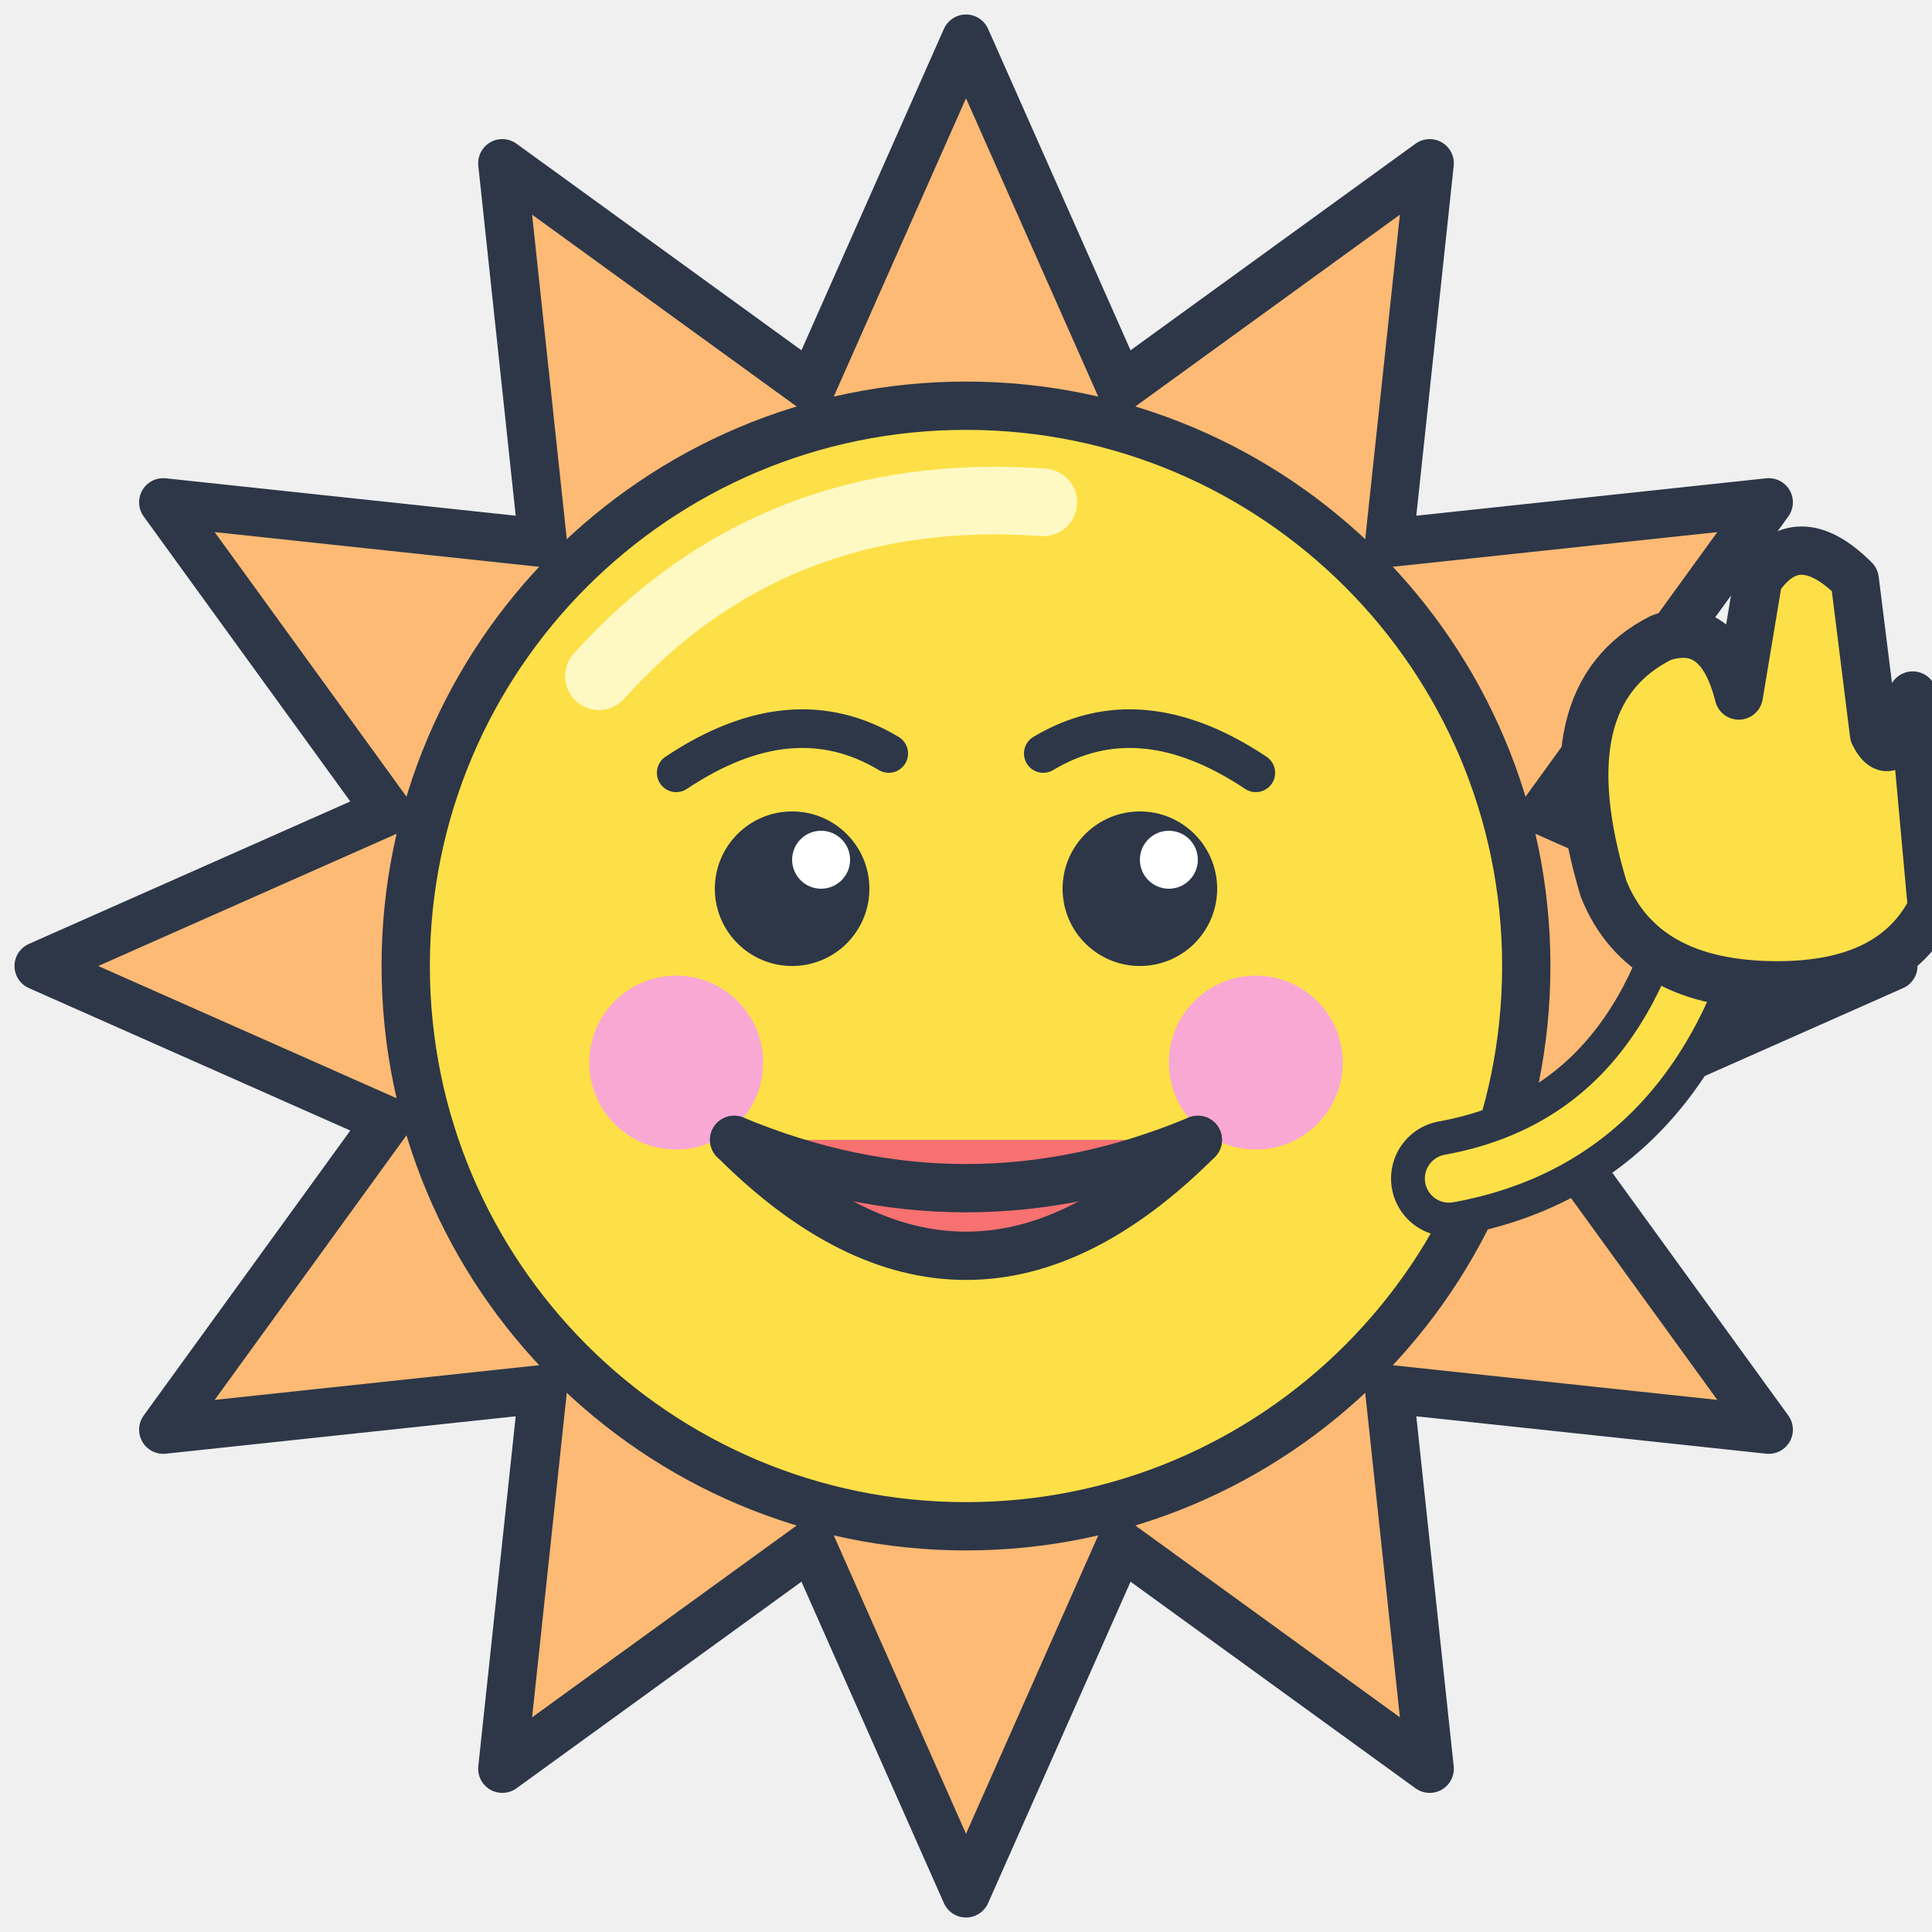
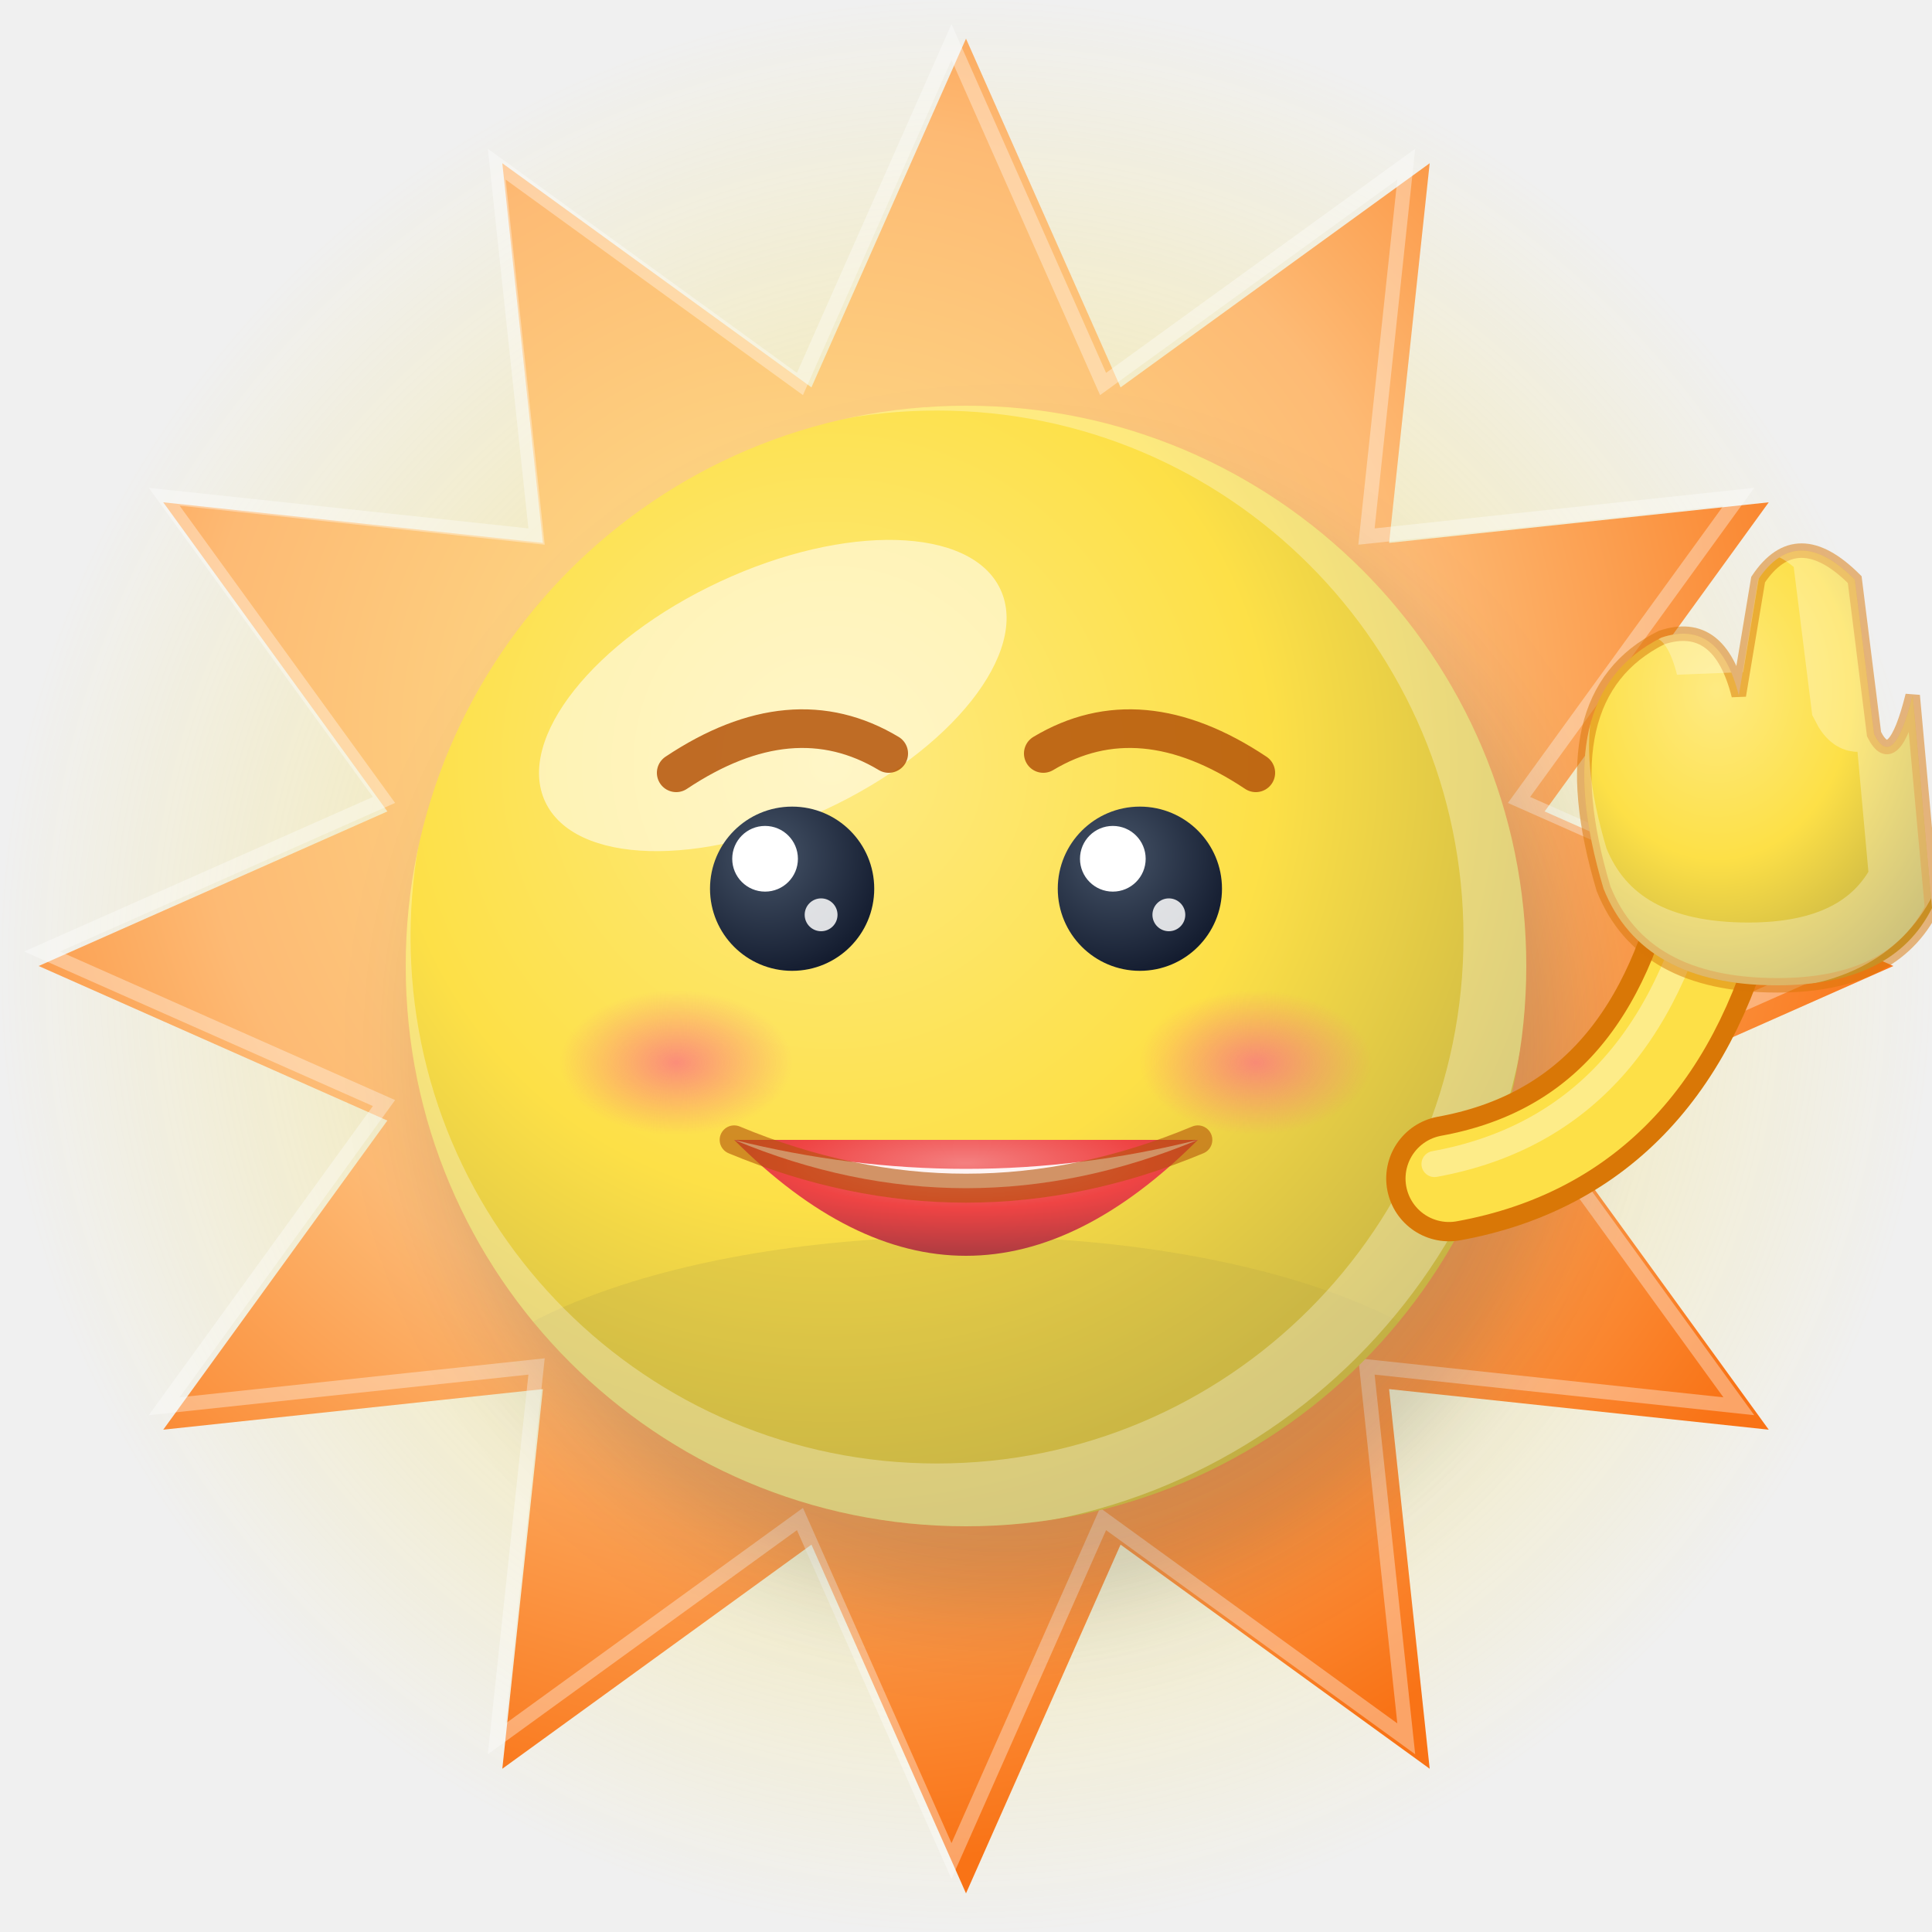
- <svg xmlns="http://www.w3.org/2000/svg" viewBox="0 0 200 200" role="img" aria-labelledby="t">
-   <g stroke="#2D3748" stroke-width="5" stroke-linejoin="round" stroke-linecap="round">
-     <path d="M100 4L116 40.1L148 16.9L143.8 56.2L183.1 52L159.9 84L196 100L159.9 116L183.1 148L143.8 143.8L148 183.1L116 159.9L100 196L84 159.9L52 183.1L56.2 143.8L16.9 148L40.1 116L4 100L40.1 84L16.9 52L56.2 56.2L52 16.9L84 40.1Z" fill="#FDBA74" />
-     <circle cx="100" cy="100" r="58" fill="#FDE047" />
-     <path d="M62 70Q80 50 108 52" fill="none" stroke="#FEF9C3" stroke-width="7" />
-     <circle cx="70" cy="110" r="9" fill="#F9A8D4" stroke="none" />
-     <circle cx="130" cy="110" r="9" fill="#F9A8D4" stroke="none" />
-     <path d="M76 118Q100 142 124 118" fill="#F87171" />
-     <path d="M76 118Q100 128 124 118" fill="none" />
-     <circle cx="82" cy="92" r="8" fill="#2D3748" stroke="none" />
-     <circle cx="118" cy="92" r="8" fill="#2D3748" stroke="none" />
-     <circle cx="85" cy="89" r="3" fill="#fff" stroke="none" />
-     <circle cx="121" cy="89" r="3" fill="#fff" stroke="none" />
-     <path d="M70 80Q82 72 92 78M108 78Q118 72 130 80" fill="none" stroke-width="4" />
-     <path d="M150 122Q172 118 178 92" fill="none" stroke-width="12" />
-     <path d="M150 122Q172 118 178 92" fill="none" stroke="#FDE047" stroke-width="5" />
-     <path d="M166 92Q160 72 172 66Q178 64 180 72L182 60Q186 54 192 60L194 76Q196 80 198 72L200 94Q196 102 184 102Q170 102 166 92Z" fill="#FDE047" />
+ <svg xmlns="http://www.w3.org/2000/svg" viewBox="0 0 200 200" role="img" aria-labelledby="sun-t">
+   <defs>
+     <filter id="sun-blur" x="-30%" y="-80%" width="160%" height="260%">
+       <feGaussianBlur stdDeviation="5" />
+     </filter>
+     <radialGradient id="sun-blush" cx="0.5" cy="0.5" r="0.5">
+       <stop offset="0" stop-color="#FB7185" stop-opacity="0.75" />
+       <stop offset="1" stop-color="#FB7185" stop-opacity="0" />
+     </radialGradient>
+     <radialGradient id="sun-eye" cx="0.35" cy="0.3" r="0.8">
+       <stop offset="0" stop-color="#475569" />
+       <stop offset="1" stop-color="#0F172A" />
+     </radialGradient>
+     <radialGradient id="sun-glow" cx="0.5" cy="0.5" r="0.5">
+       <stop offset="0" stop-color="#FDE047" stop-opacity="0.6" />
+       <stop offset="0.55" stop-color="#FDE047" stop-opacity="0.28" />
+       <stop offset="1" stop-color="#FDE047" stop-opacity="0" />
+     </radialGradient>
+     <radialGradient id="sun-rays" cx="0.42" cy="0.38" r="0.6">
+       <stop offset="0" stop-color="#FDE68A" />
+       <stop offset="0.55" stop-color="#FDBA74" />
+       <stop offset="1" stop-color="#F97316" />
+     </radialGradient>
+     <clipPath id="sun-rc">
+       <path d="M100 4L116 40.1L148 16.9L143.8 56.2L183.1 52L159.9 84L196 100L159.9 116L183.1 148L143.8 143.8L148 183.1L116 159.9L100 196L84 159.9L52 183.1L56.2 143.8L16.9 148L40.1 116L4 100L40.1 84L16.9 52L56.2 56.2L52 16.9L84 40.1Z" />
+     </clipPath>
+     <path id="sun-disc" d="M158 100A58 58 0 1 0 42 100A58 58 0 1 0 158 100Z" />
+     <radialGradient id="sun-discg" cx="0.38" cy="0.32" r="0.78">
+       <stop offset="0" stop-color="#FEEA82" />
+       <stop offset="0.5" stop-color="#FDE047" />
+       <stop offset="1" stop-color="#BAA943" />
+     </radialGradient>
+     <clipPath id="sun-discc">
+       <use href="#sun-disc" />
+     </clipPath>
+     <radialGradient id="sun-red" cx="0.5" cy="0.2" r="0.78">
+       <stop offset="0" stop-color="#F48080" />
+       <stop offset="0.5" stop-color="#EF4444" />
+       <stop offset="1" stop-color="#B03C41" />
+     </radialGradient>
+     <path id="sun-hand" d="M166 92Q160 72 172 66Q178 64 180 72L182 60Q186 54 192 60L194 76Q196 80 198 72L200 94Q196 102 184 102Q170 102 166 92Z" />
+     <radialGradient id="sun-handg" cx="0.38" cy="0.32" r="0.78">
+       <stop offset="0" stop-color="#FEEA82" />
+       <stop offset="0.5" stop-color="#FDE047" />
+       <stop offset="1" stop-color="#BAA943" />
+     </radialGradient>
+     <clipPath id="sun-handc">
+       <use href="#sun-hand" />
+     </clipPath>
+   </defs>
+   <circle cx="100" cy="100" r="100" fill="url(#sun-glow)" />
+   <path d="M100 4L116 40.1L148 16.9L143.8 56.2L183.1 52L159.9 84L196 100L159.9 116L183.1 148L143.8 143.8L148 183.1L116 159.9L100 196L84 159.9L52 183.1L56.2 143.8L16.9 148L40.1 116L4 100L40.1 84L16.9 52L56.2 56.2L52 16.9L84 40.1Z" fill="url(#sun-rays)" />
+   <path d="M100 4L116 40.1L148 16.9L143.8 56.2L183.1 52L159.9 84L196 100L159.9 116L183.1 148L143.8 143.8L148 183.1L116 159.9L100 196L84 159.9L52 183.1L56.2 143.8L16.9 148L40.1 116L4 100L40.1 84L16.9 52L56.2 56.2L52 16.9L84 40.1Z" fill="none" stroke="#fff" stroke-width="3" opacity=".35" transform="translate(-1.5 -1.5)" clip-path="url(#sun-rc)" />
+   <ellipse cx="104" cy="108" rx="58" ry="58" fill="#1E293B" opacity="0.18" filter="url(#sun-blur)" />
+   <use href="#sun-disc" fill="url(#sun-discg)" />
+   <g clip-path="url(#sun-discc)">
+     <ellipse cx="100" cy="150" rx="56" ry="22" fill="#BAA943" opacity="0.28" />
+     <use href="#sun-disc" fill="none" stroke="#fff" stroke-width="7" opacity="0.3" transform="translate(-3 -3)" />
+   </g>
+   <ellipse cx="80" cy="72" rx="26" ry="13" fill="#fff" opacity="0.55" transform="rotate(-25 80 72)" />
+   <ellipse cx="70" cy="110" rx="12" ry="7.5" fill="url(#sun-blush)" />
+   <ellipse cx="130" cy="110" rx="12" ry="7.5" fill="url(#sun-blush)" />
+   <path d="M76 118Q100 142 124 118Z" fill="url(#sun-red)" />
+   <path d="M76 118Q100 128 124 118Q100 124 76 118Z" fill="#fff" opacity=".92" />
+   <path d="M76 118Q100 128 124 118" fill="none" stroke="#B45309" stroke-width="3" stroke-linecap="round" stroke-linejoin="round" opacity="0.6" />
+   <circle cx="82" cy="92" r="8.5" fill="url(#sun-eye)" />
+   <circle cx="79.2" cy="88.9" r="3.4" fill="#fff" />
+   <circle cx="85" cy="94.7" r="1.7" fill="#fff" opacity=".85" />
+   <circle cx="118" cy="92" r="8.5" fill="url(#sun-eye)" />
+   <circle cx="115.2" cy="88.9" r="3.4" fill="#fff" />
+   <circle cx="121" cy="94.7" r="1.7" fill="#fff" opacity=".85" />
+   <path d="M70 80Q82 72 92 78M108 78Q118 72 130 80" fill="none" stroke="#B45309" stroke-width="4" stroke-linecap="round" stroke-linejoin="round" opacity="0.85" />
+   <path d="M150 122Q172 118 178 92" fill="none" stroke="#D97706" stroke-width="13" stroke-linecap="round" stroke-linejoin="round" />
+   <path d="M150 122Q172 118 178 92" fill="none" stroke="#FDE047" stroke-width="9" stroke-linecap="round" stroke-linejoin="round" />
+   <path d="M150 122Q172 118 178 92" fill="none" stroke="#FEF3B5" stroke-width="2.7" stroke-linecap="round" stroke-linejoin="round" opacity=".6" transform="translate(-1.5 -1.5)" />
+   <use href="#sun-hand" fill="url(#sun-handg)" stroke="#D97706" stroke-width="1.5" stroke-opacity=".5" />
+   <g clip-path="url(#sun-handc)">
+     <use href="#sun-hand" fill="none" stroke="#fff" stroke-width="7" opacity="0.3" transform="translate(-3 -3)" />
  </g>
</svg>
